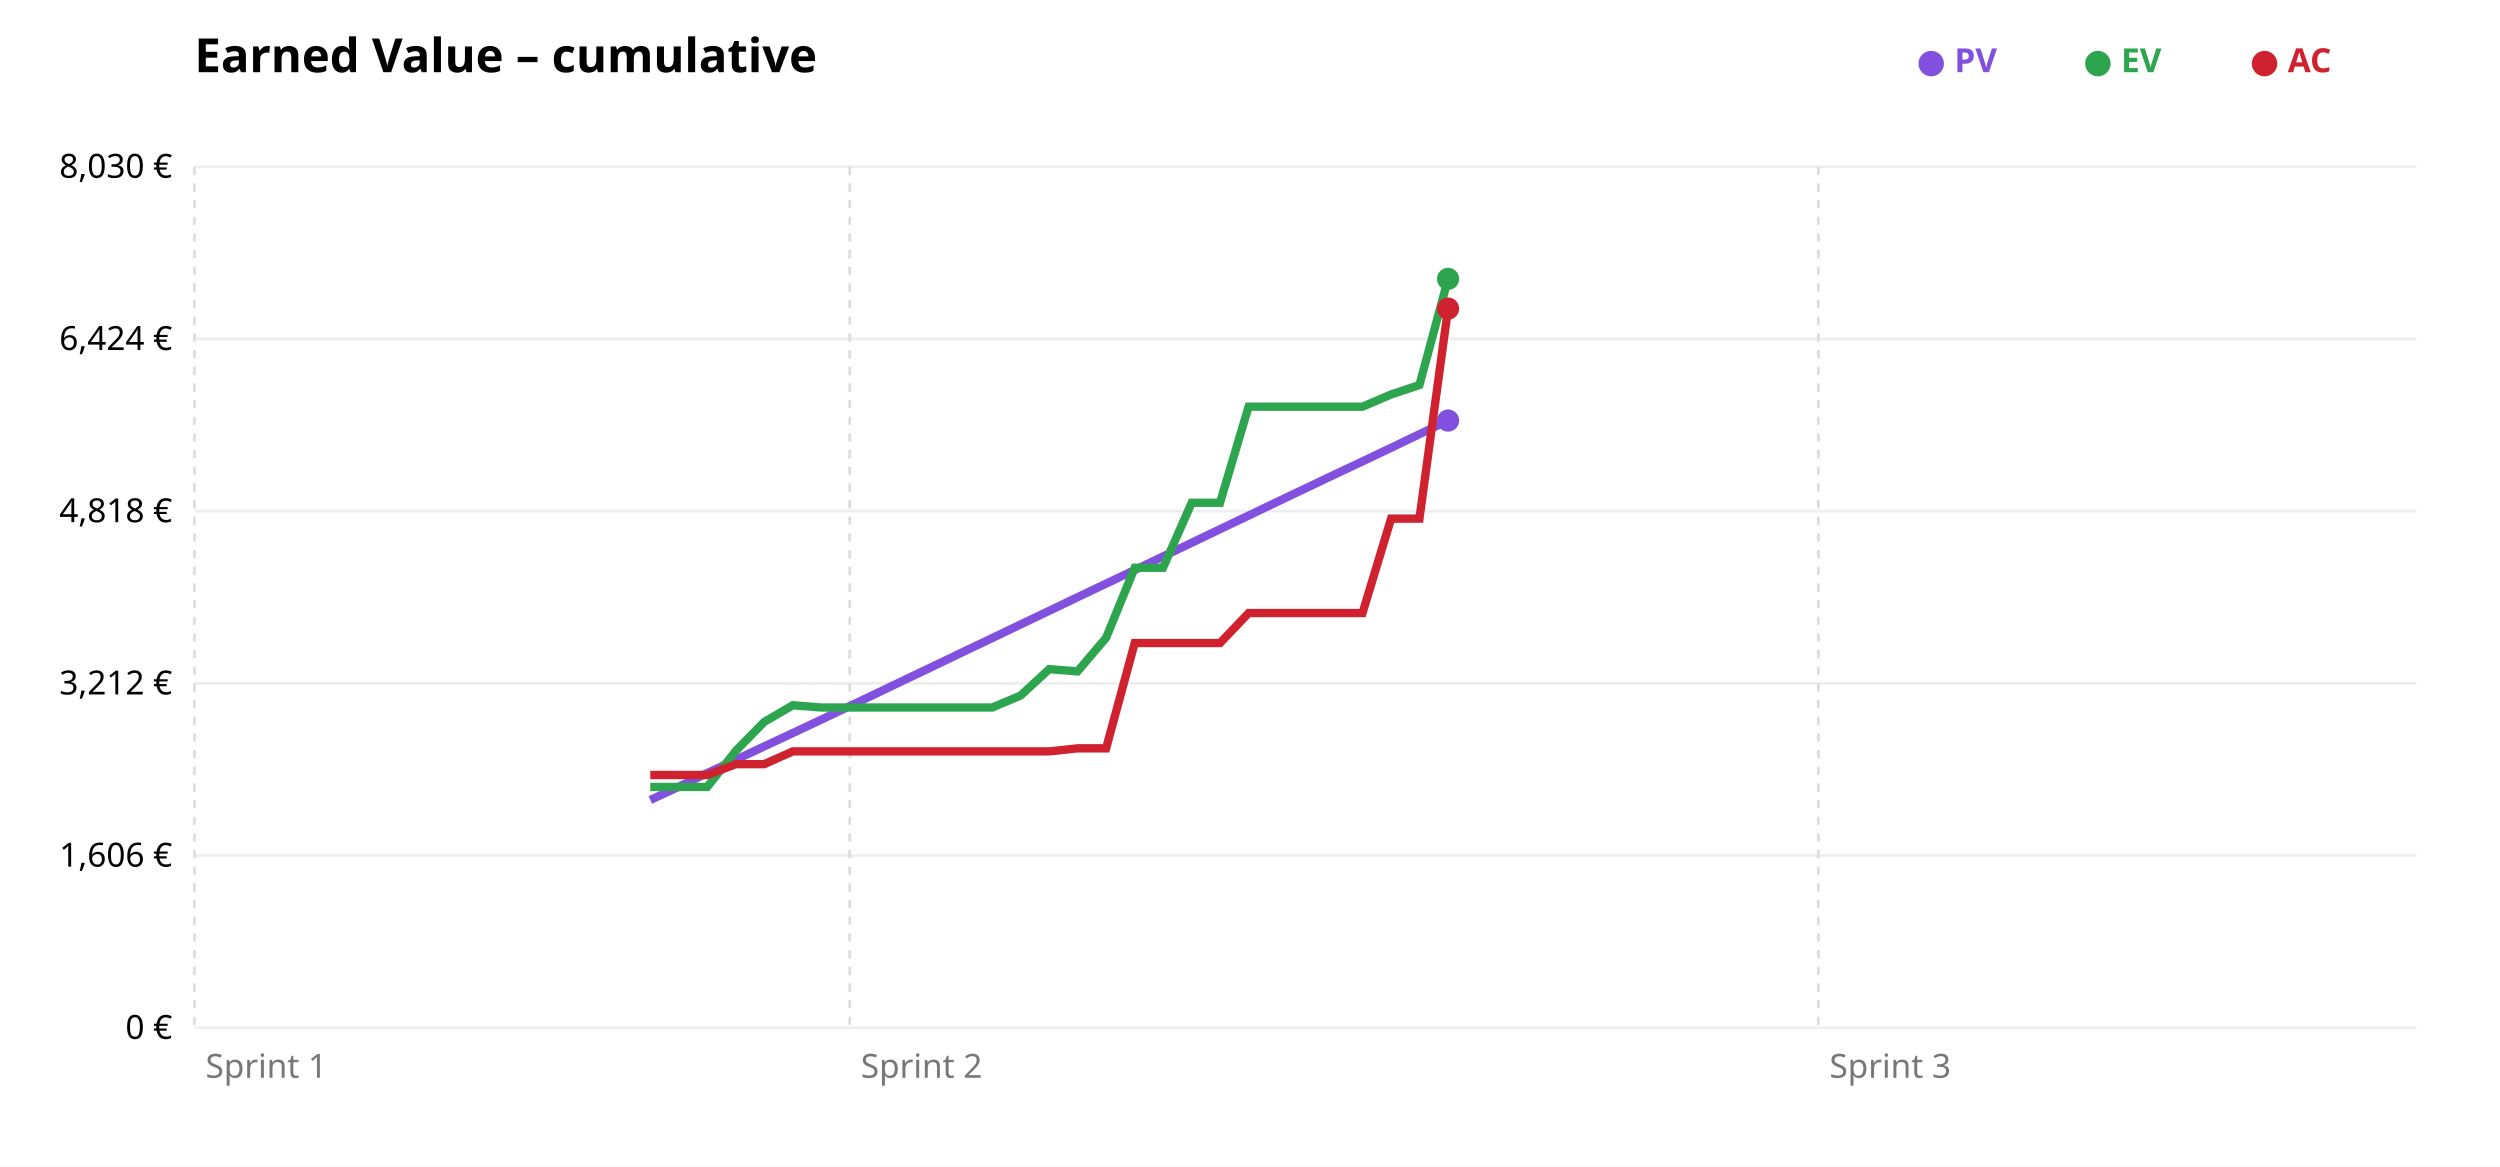
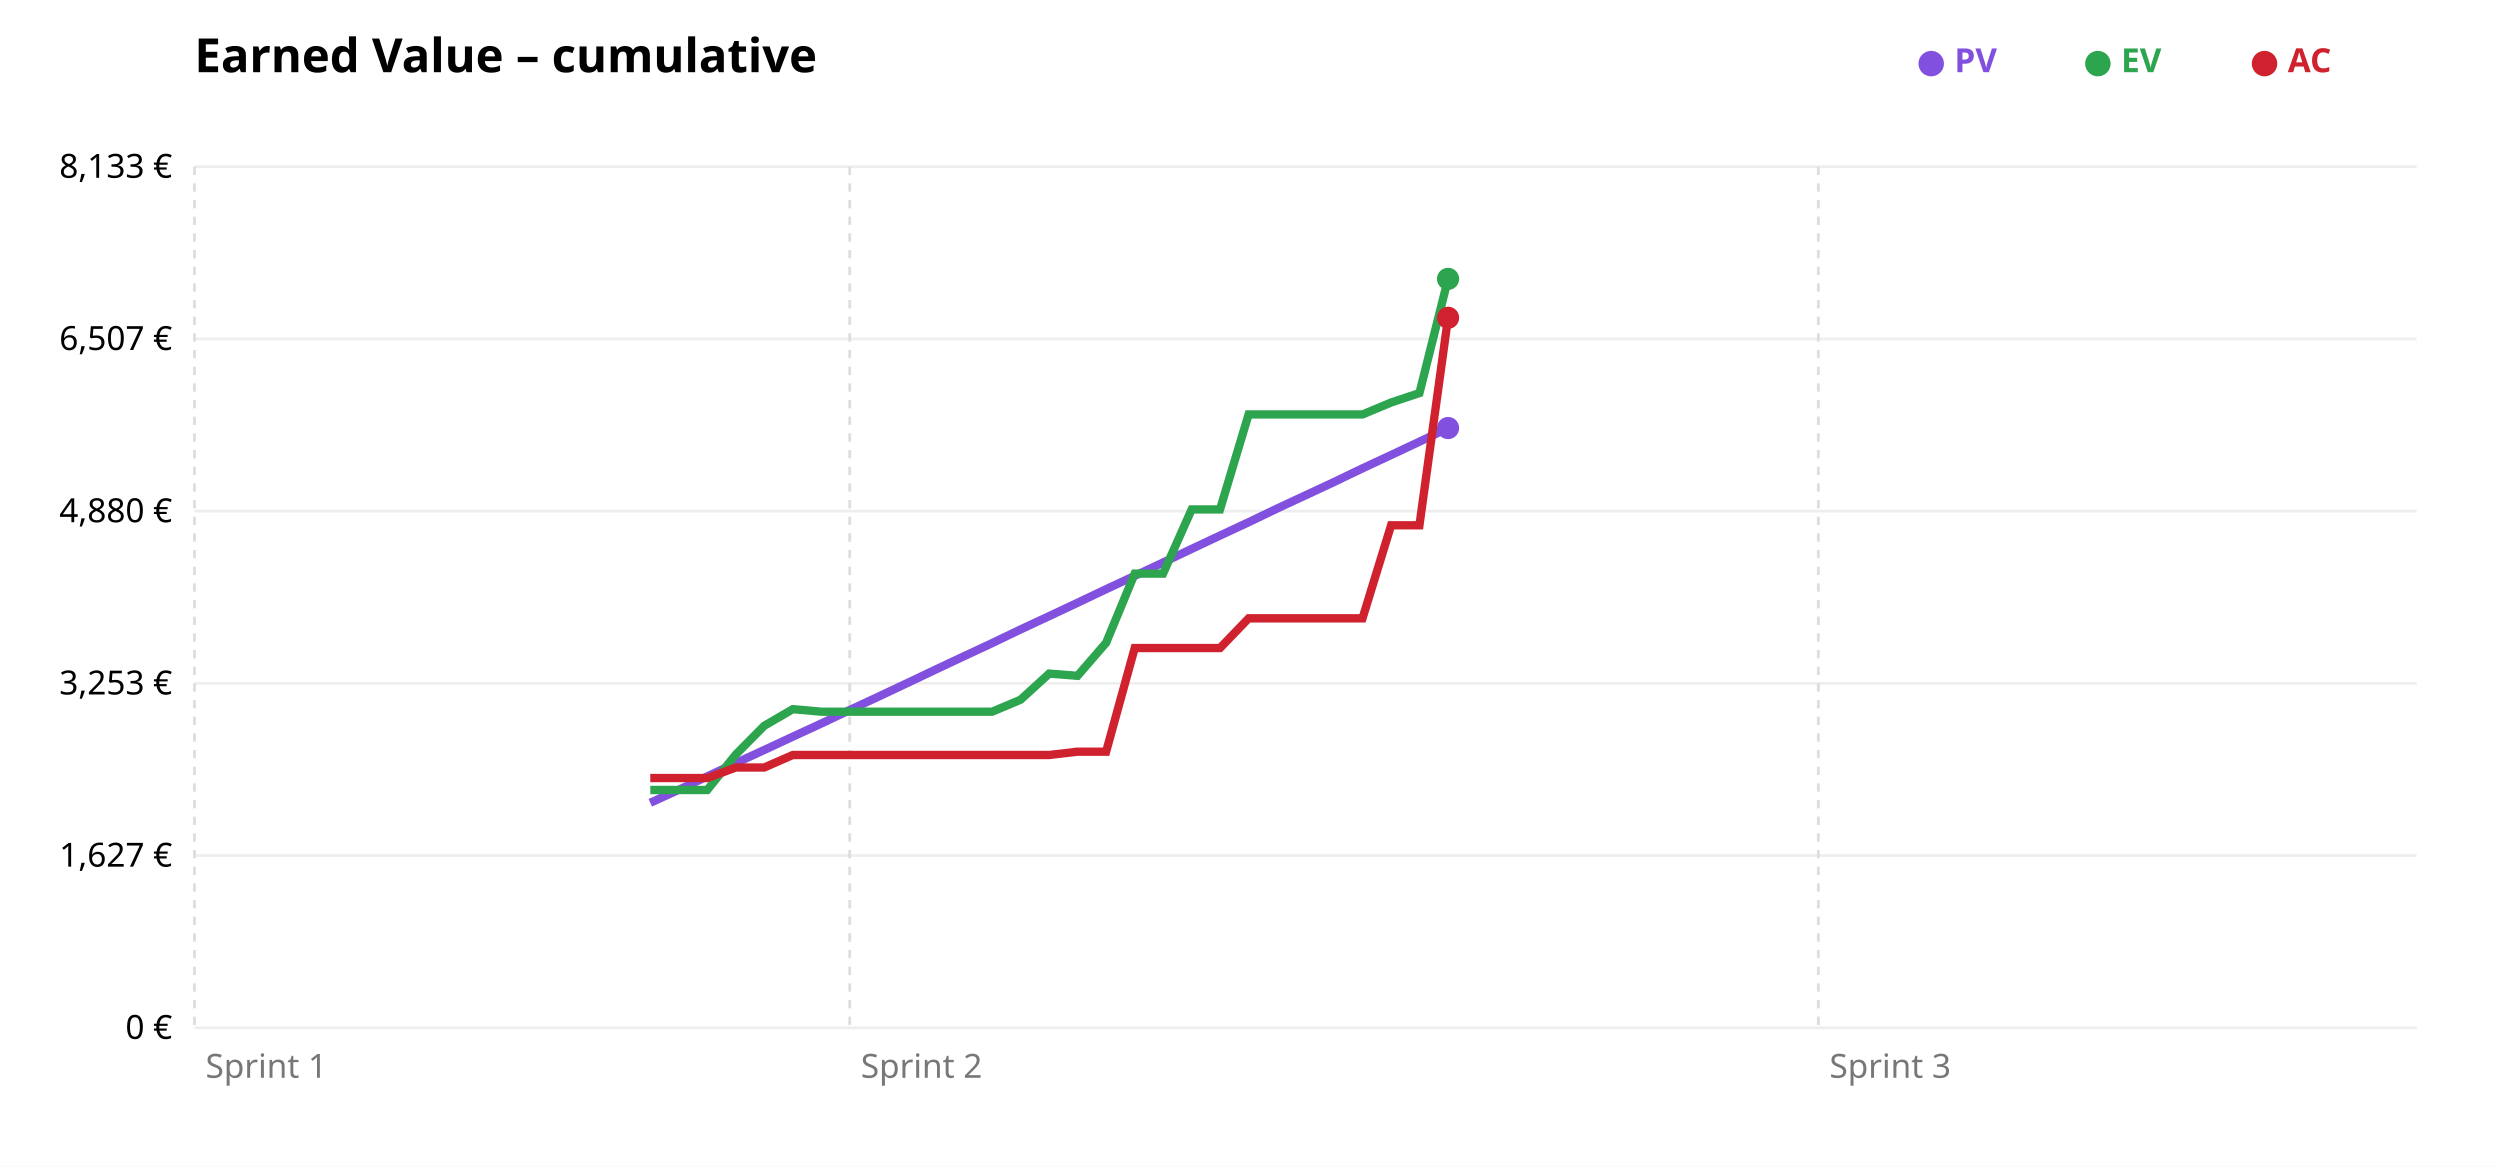
<svg xmlns="http://www.w3.org/2000/svg" width="900" height="420" font-family="sans-serif" font-size="12">
  <rect width="100%" height="100%" fill="white" />
  <text x="70" y="26" font-size="17" font-weight="bold">Earned Value – cumulative</text>
  <line x1="70" y1="370.0" x2="870" y2="370.0" stroke="#eee" />
  <text x="62" y="374.0" text-anchor="end">0 €</text>
  <line x1="70" y1="308.0" x2="870" y2="308.0" stroke="#eee" />
-   <text x="62" y="312.0" text-anchor="end">1,606 €</text>
+   <text x="62" y="312.0" text-anchor="end">1,627 €</text>
  <line x1="70" y1="246.0" x2="870" y2="246.0" stroke="#eee" />
-   <text x="62" y="250.0" text-anchor="end">3,212 €</text>
+   <text x="62" y="250.0" text-anchor="end">3,253 €</text>
  <line x1="70" y1="184.0" x2="870" y2="184.0" stroke="#eee" />
-   <text x="62" y="188.0" text-anchor="end">4,818 €</text>
+   <text x="62" y="188.0" text-anchor="end">4,880 €</text>
  <line x1="70" y1="122.0" x2="870" y2="122.0" stroke="#eee" />
-   <text x="62" y="126.0" text-anchor="end">6,424 €</text>
+   <text x="62" y="126.0" text-anchor="end">6,507 €</text>
  <line x1="70" y1="60.0" x2="870" y2="60.0" stroke="#eee" />
-   <text x="62" y="64.0" text-anchor="end">8,030 €</text>
+   <text x="62" y="64.0" text-anchor="end">8,133 €</text>
  <line x1="70.0" y1="60" x2="70.0" y2="370" stroke="#ddd" stroke-dasharray="3 3" />
  <text x="74.0" y="388" fill="#777">Sprint 1</text>
  <line x1="305.9" y1="60" x2="305.9" y2="370" stroke="#ddd" stroke-dasharray="3 3" />
  <text x="309.9" y="388" fill="#777">Sprint 2</text>
  <line x1="654.6" y1="60" x2="654.6" y2="370" stroke="#ddd" stroke-dasharray="3 3" />
  <text x="658.6" y="388" fill="#777">Sprint 3</text>
-   <polyline points="234.1,288.0 244.4,283.2 254.6,278.3 264.9,273.5 275.1,268.7 285.4,263.9 295.6,259.1 305.9,254.2 316.2,249.3 326.4,244.4 336.7,239.5 346.9,234.6 357.2,229.7 367.4,224.8 377.7,219.9 387.9,215.0 398.2,210.1 408.5,205.2 418.7,200.3 429.0,195.4 439.2,190.5 449.5,185.6 459.7,180.7 470.0,175.8 480.3,170.9 490.5,166.1 500.8,161.2 511.0,156.3 521.3,151.4" fill="none" stroke="#8250df" stroke-width="3" />
-   <circle cx="521.3" cy="151.4" r="4" fill="#8250df" />
+   <polyline points="234.1,289.0 244.4,284.3 254.6,279.5 264.9,274.7 275.1,270.0 285.4,265.2 295.6,260.5 305.9,255.6 316.2,250.8 326.4,246.0 336.7,241.1 346.9,236.3 357.2,231.5 367.4,226.6 377.7,221.8 387.9,217.0 398.2,212.1 408.5,207.3 418.7,202.5 429.0,197.6 439.2,192.8 449.5,188.0 459.7,183.1 470.0,178.3 480.3,173.5 490.5,168.6 500.8,163.8 511.0,159.0 521.3,154.1" fill="none" stroke="#8250df" stroke-width="3" />
+   <circle cx="521.3" cy="154.1" r="4" fill="#8250df" />
  <text x="690" y="26" fill="#8250df" font-weight="bold">● PV</text>
-   <polyline points="234.1,283.3 244.4,283.3 254.6,283.3 264.9,270.3 275.1,259.9 285.4,253.9 295.6,254.7 305.9,254.7 316.2,254.7 326.4,254.7 336.7,254.7 346.9,254.7 357.2,254.7 367.4,250.4 377.7,240.9 387.9,241.7 398.2,229.6 408.5,204.4 418.7,204.4 429.0,181.0 439.2,181.0 449.5,146.4 459.7,146.4 470.0,146.4 480.3,146.4 490.5,146.4 500.8,142.0 511.0,138.6 521.3,100.4" fill="none" stroke="#2da44e" stroke-width="3" />
+   <polyline points="234.1,284.4 244.4,284.4 254.6,284.4 264.9,271.6 275.1,261.3 285.4,255.3 295.6,256.2 305.9,256.2 316.2,256.2 326.4,256.2 336.7,256.2 346.9,256.2 357.2,256.2 367.4,251.9 377.7,242.5 387.9,243.3 398.2,231.4 408.5,206.5 418.7,206.5 429.0,183.4 439.2,183.4 449.5,149.2 459.7,149.2 470.0,149.2 480.3,149.2 490.5,149.2 500.8,144.9 511.0,141.5 521.3,100.4" fill="none" stroke="#2da44e" stroke-width="3" />
  <circle cx="521.3" cy="100.4" r="4" fill="#2da44e" />
  <text x="750" y="26" fill="#2da44e" font-weight="bold">● EV</text>
-   <polyline points="234.1,279.0 244.4,279.0 254.6,279.0 264.9,275.1 275.1,275.1 285.4,270.5 295.6,270.5 305.9,270.5 316.2,270.5 326.4,270.5 336.7,270.5 346.9,270.5 357.2,270.5 367.4,270.5 377.7,270.5 387.9,269.4 398.2,269.4 408.5,231.5 418.7,231.5 429.0,231.5 439.2,231.5 449.5,220.7 459.7,220.7 470.0,220.7 480.3,220.7 490.5,220.7 500.8,186.7 511.0,186.7 521.3,111.1" fill="none" stroke="#cf222e" stroke-width="3" />
-   <circle cx="521.3" cy="111.1" r="4" fill="#cf222e" />
+   <polyline points="234.1,280.1 244.4,280.1 254.6,280.1 264.9,276.3 275.1,276.3 285.4,271.8 295.6,271.8 305.9,271.8 316.2,271.8 326.4,271.8 336.7,271.8 346.9,271.8 357.2,271.8 367.4,271.8 377.7,271.8 387.9,270.6 398.2,270.6 408.5,233.3 418.7,233.3 429.0,233.3 439.2,233.3 449.5,222.6 459.7,222.6 470.0,222.6 480.3,222.6 490.5,222.6 500.8,189.1 511.0,189.1 521.3,114.4" fill="none" stroke="#cf222e" stroke-width="3" />
+   <circle cx="521.3" cy="114.4" r="4" fill="#cf222e" />
  <text x="810" y="26" fill="#cf222e" font-weight="bold">● AC</text>
</svg>
